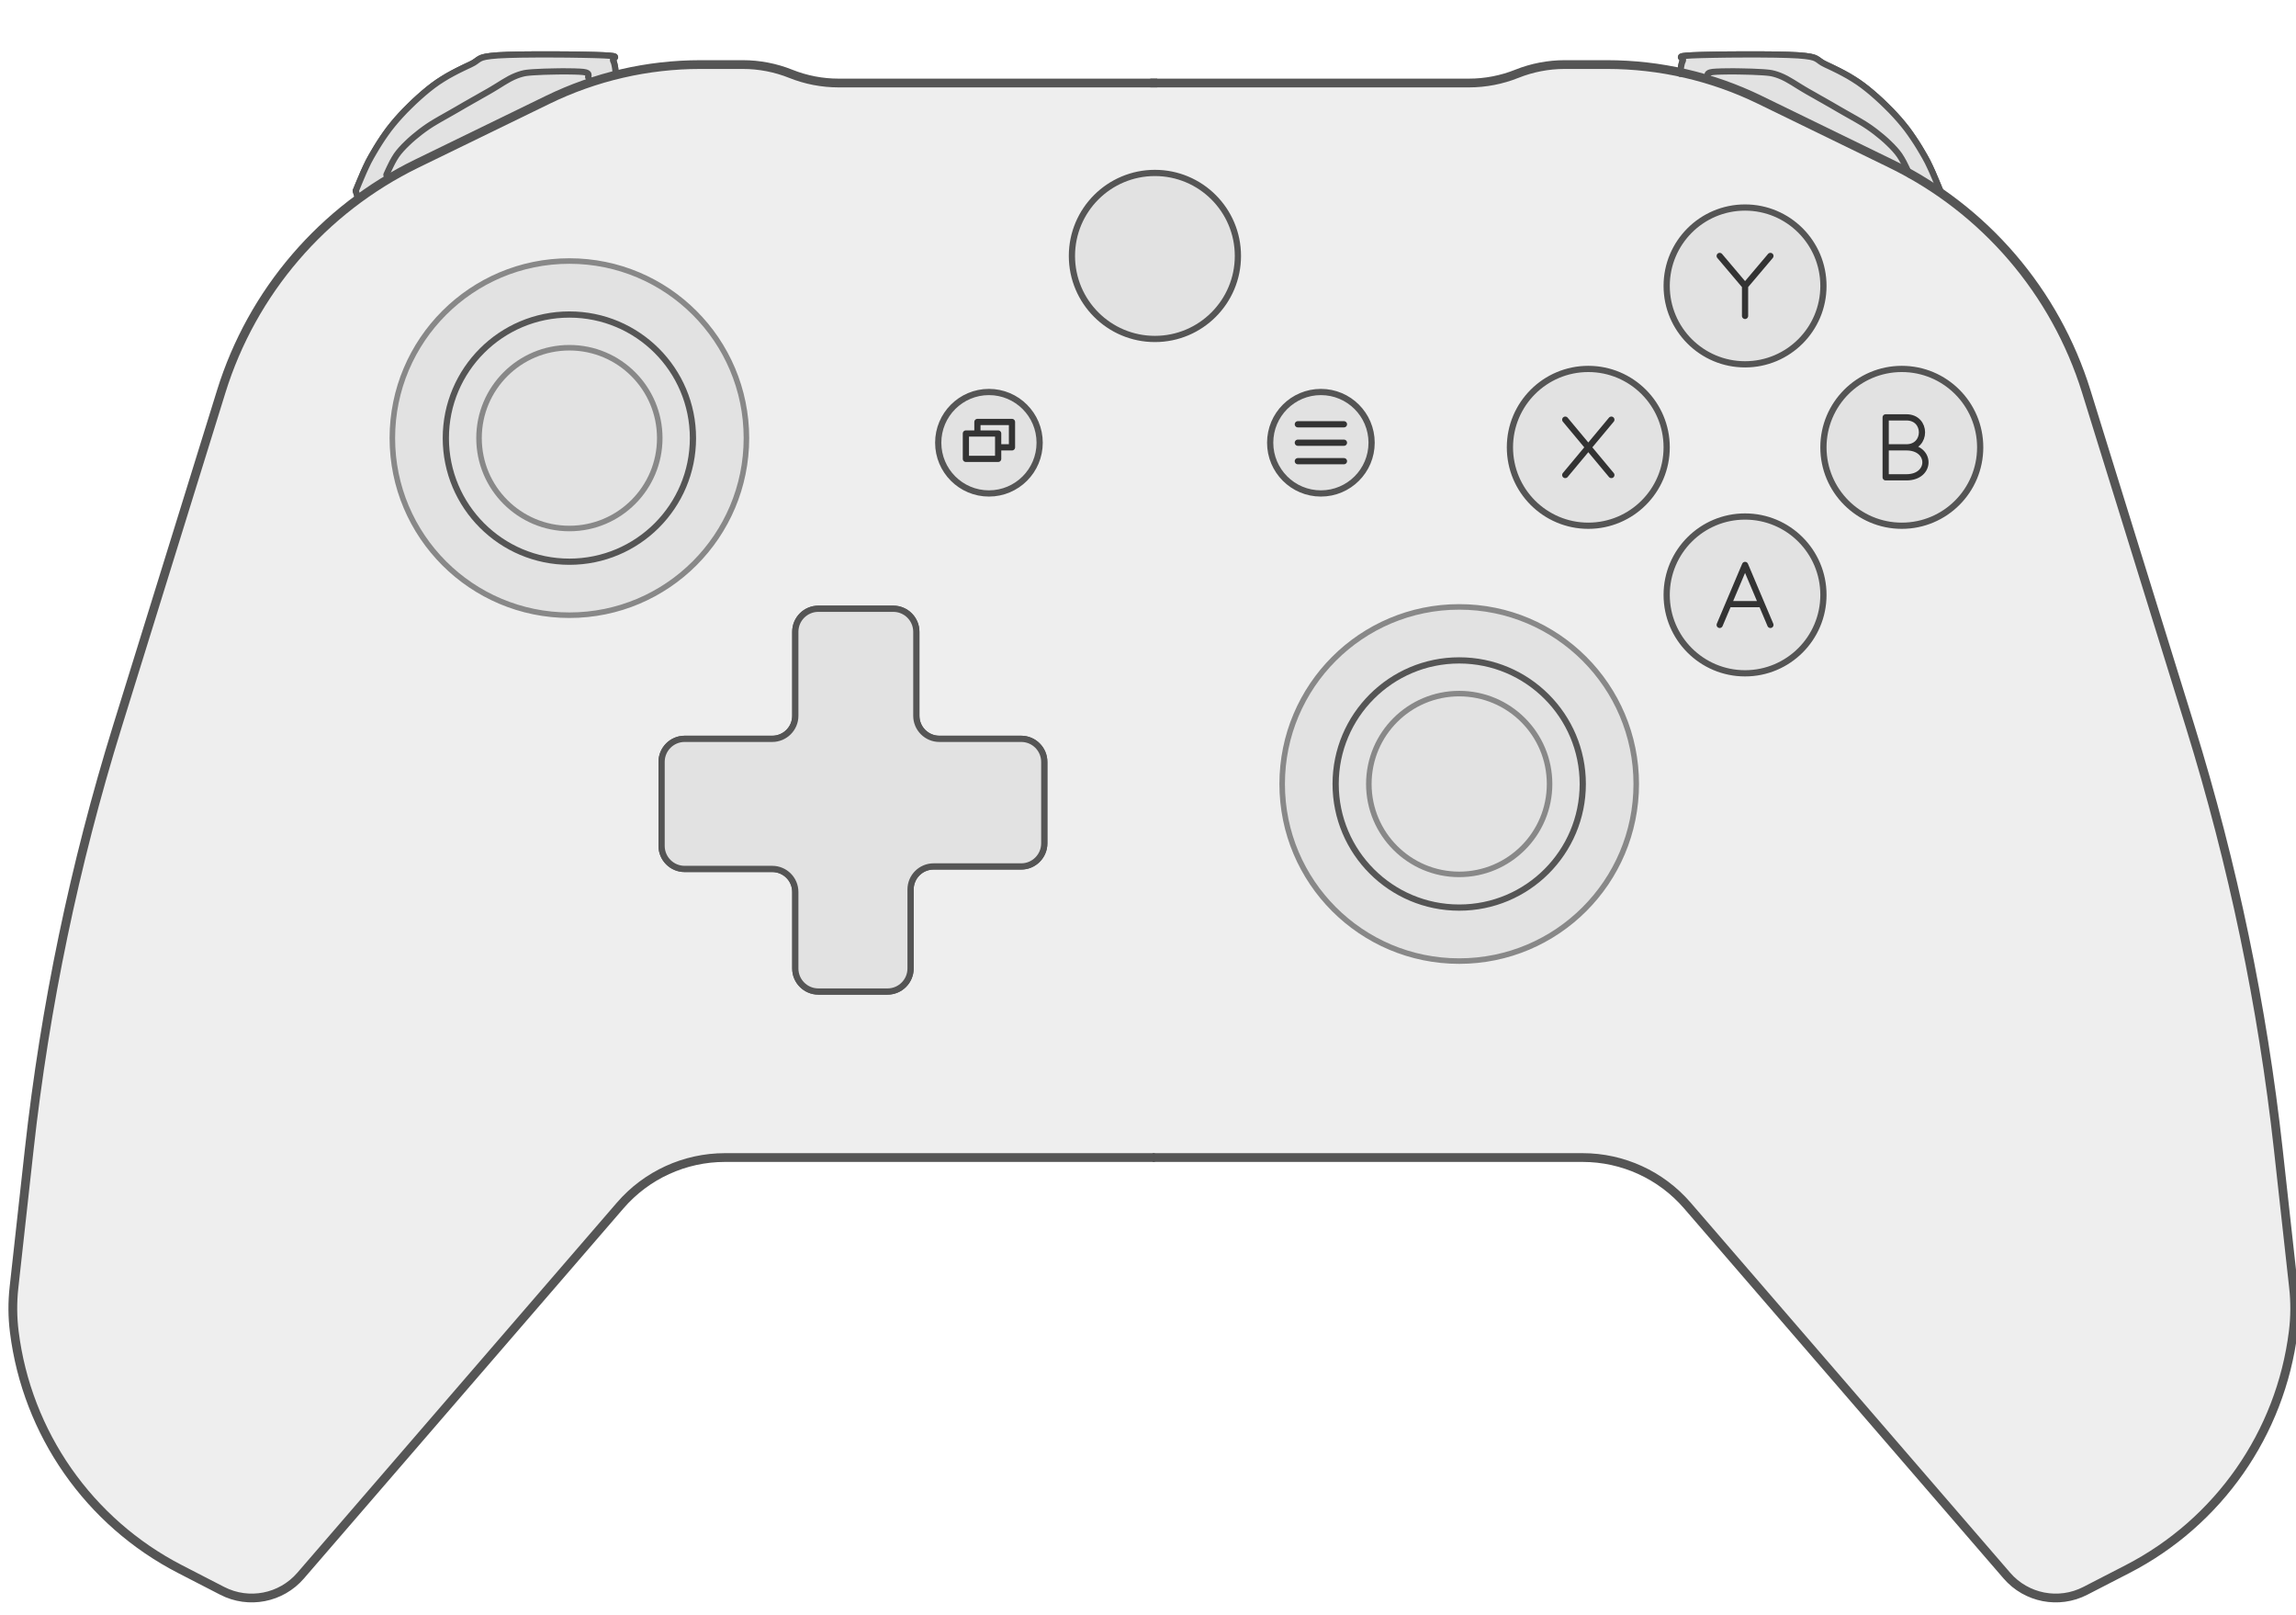
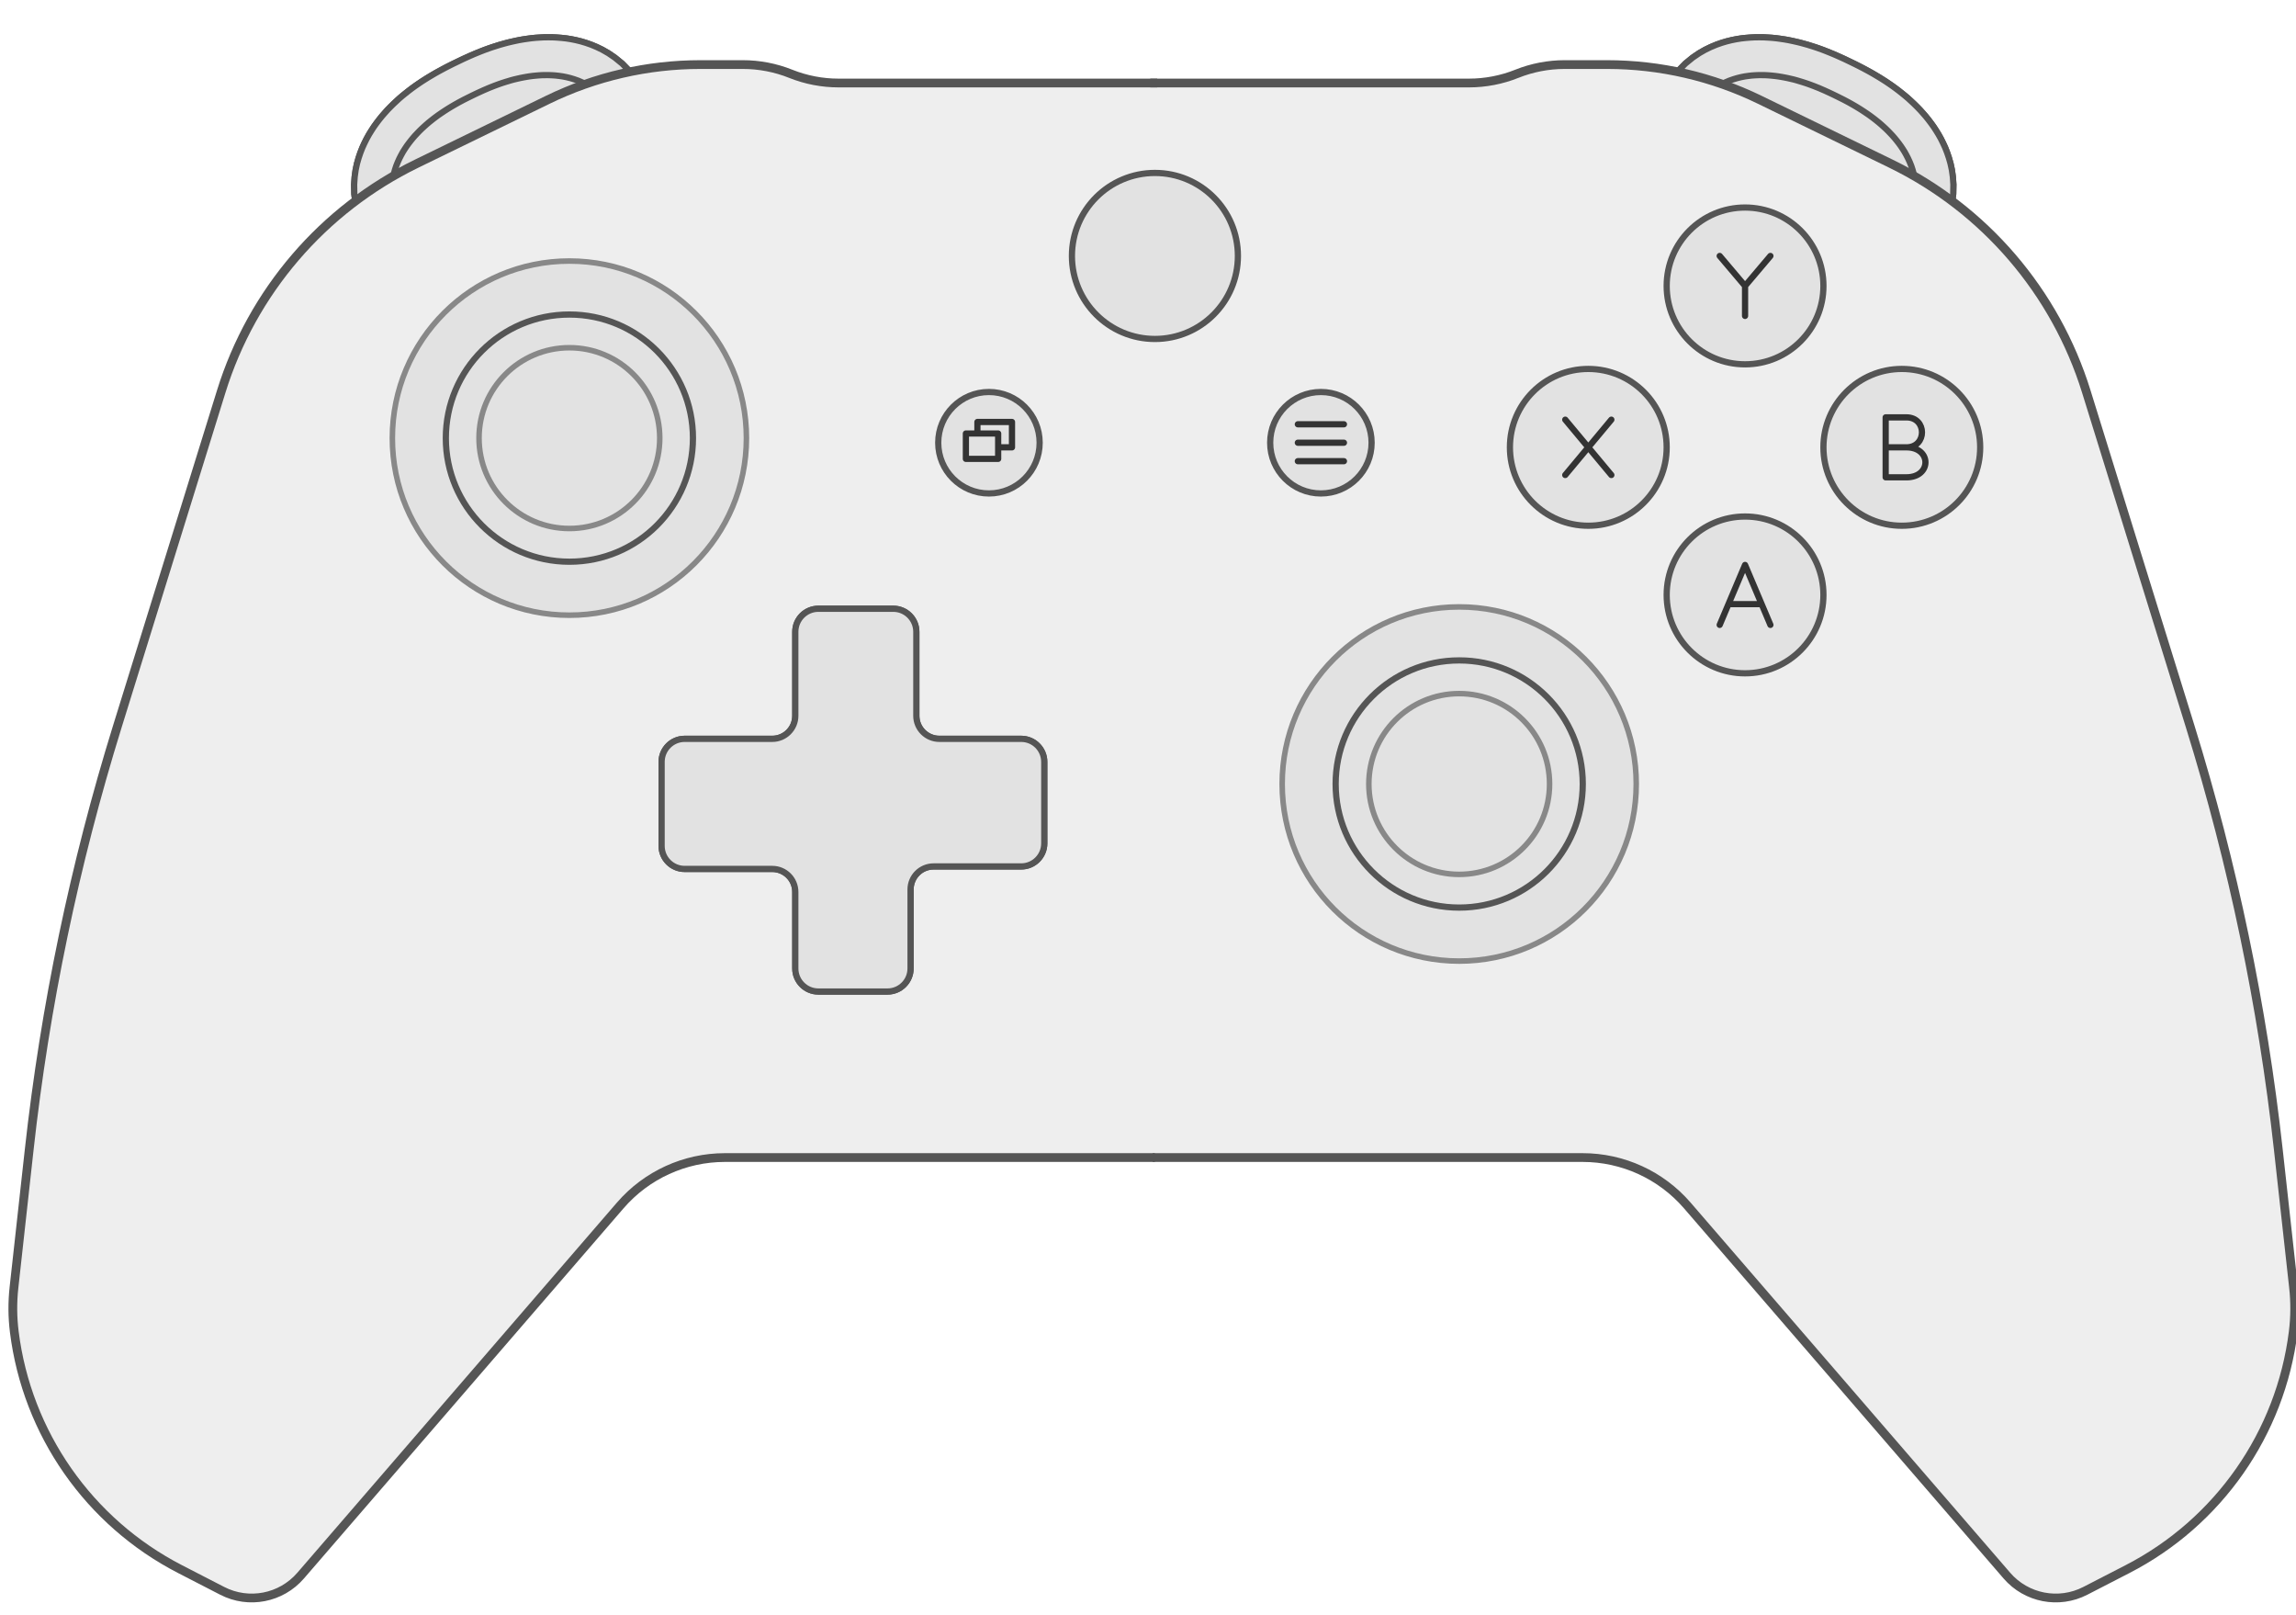
<svg xmlns="http://www.w3.org/2000/svg" viewBox="0 0 498 350">
  <style>
/* preview only: platforms map these classes to theme tokens */
.ol{fill:none;stroke:#555;stroke-width:1.9;stroke-linejoin:round}
.body-fill{fill:#eee;stroke:none}
.key{fill:#e2e2e2;stroke:#555;stroke-width:1.35;stroke-linejoin:round}
.arm{fill:#e2e2e2;stroke:none}
.well{fill:#e2e2e2;stroke:#888;stroke-width:1.2}
.stick{fill:#e2e2e2;stroke:#555;stroke-width:1.35}
.cap{fill:#e2e2e2;stroke:#888;stroke-width:1.2}
.glyph{fill:none;stroke:#333;stroke-width:1.35;stroke-linecap:round;stroke-linejoin:round}
</style>
  <path class="body-fill" d="M251 18H181.885C178.328 18 174.803 17.321 171.5 16C168.197 14.679 164.672 14 161.115 14H151.934C140.462 14 129.14 16.61 118.825 21.631L90.409 35.465C70.049 45.377 54.694 63.268 47.984 84.896L25.452 157.527C16.172 187.441 9.769 218.172 6.332 249.303L3.03 279.202C2.678 282.39 2.701 285.608 3.099 288.79C5.853 310.824 19.306 330.078 39.048 340.243L48.2 344.955C53.95 347.915 60.978 346.552 65.204 341.658L134.526 261.391C140.224 254.793 148.512 251 157.23 251H250.5Z" />
  <path class="body-fill" d="M249.5 18H318.615C322.172 18 325.697 17.321 329 16C332.303 14.679 335.828 14 339.385 14H348.566C360.038 14 371.36 16.61 381.675 21.631L410.091 35.465C430.451 45.377 445.806 63.268 452.516 84.896L475.048 157.527C484.328 187.441 490.731 218.172 494.168 249.303L497.47 279.202C497.822 282.39 497.799 285.608 497.401 288.79C494.647 310.824 481.194 330.078 461.452 340.243L452.3 344.955C446.551 347.915 439.522 346.552 435.296 341.658L365.974 261.391C360.276 254.793 351.988 251 343.27 251H250Z" />
-   <path id="LeftTrigger" class="key" d="M77.72 43.13L77.16 41.38L77.5 40.56L77.9 39.59L78.36 38.5L78.85 37.35L79.38 36.19L79.93 35.05L80.5 34L81.08 33L81.68 31.99L82.31 30.98L82.97 29.97L83.67 28.96L84.4 27.96L85.18 26.98L86 26L86.88 25.02L87.82 24.02L88.82 23.02L89.84 22.03L90.89 21.07L91.94 20.15L92.98 19.29L94 18.5L95.01 17.78L96.05 17.11L97.09 16.48L98.12 15.91L99.15 15.37L100.14 14.88L101.1 14.42L102 14L102.73 13.62L103.24 13.28L103.65 12.98L104.06 12.72L104.59 12.49L105.35 12.3L106.45 12.14L108 12L110.21 11.9L113.05 11.83L116.3 11.8L119.75 11.8L123.17 11.82L126.33 11.87L129.01 11.93L131 12L132.26 12.08L133.01 12.17L133.35 12.28L133.4 12.41L133.28 12.57L133.09 12.75L132.96 12.96L133 13.2L133.15 13.51L133.26 13.89L133.35 14.32L133.43 14.77L133.48 15.22L133.53 15.62L133.56 15.96L133.68 16.24L133.43 16.3L132.69 16.49L131.96 16.68L131.23 16.89L130.5 17.1L129.77 17.32L129.04 17.55L128.32 17.78L127.6 18.02L126.88 18.27L126.16 18.53L125.45 18.79L124.74 19.06L124.03 19.34L123.32 19.62L122.62 19.91L121.91 20.21L121.22 20.52L120.52 20.83L119.83 21.15L119.14 21.48L118.45 21.81L117.76 22.15L117.08 22.48L116.4 22.81L115.71 23.15L115.03 23.48L114.34 23.81L113.66 24.15L112.97 24.48L112.29 24.81L111.6 25.15L110.92 25.48L110.23 25.81L109.55 26.15L108.86 26.48L108.18 26.81L107.5 27.15L106.81 27.48L106.13 27.81L105.44 28.15L104.76 28.48L104.07 28.81L103.39 29.15L102.7 29.48L102.02 29.81L101.33 30.15L100.65 30.48L99.97 30.81L99.28 31.15L98.6 31.48L97.91 31.81L97.23 32.15L96.54 32.48L95.86 32.81L95.17 33.15L94.49 33.48L93.8 33.81L93.12 34.15L92.43 34.48L91.75 34.81L91.07 35.15L90.38 35.48L89.69 35.82L89 36.17L88.32 36.52L87.64 36.88L86.96 37.25L86.29 37.62L85.62 38L84.95 38.38L84.29 38.77L83.64 39.16L82.99 39.57L82.34 39.97L81.7 40.39L81.06 40.8L80.42 41.23L79.79 41.66L79.17 42.09L78.55 42.53L77.93 42.98Z" />
-   <path id="LeftTriggerFill" class="key" d="M77.72 43.13L77.16 41.38L77.5 40.56L77.9 39.59L78.36 38.5L78.85 37.35L79.38 36.19L79.93 35.05L80.5 34L81.08 33L81.68 31.99L82.31 30.98L82.97 29.97L83.67 28.96L84.4 27.96L85.18 26.98L86 26L86.88 25.02L87.82 24.02L88.82 23.02L89.84 22.03L90.89 21.07L91.94 20.15L92.98 19.29L94 18.5L95.01 17.78L96.05 17.11L97.09 16.48L98.12 15.91L99.15 15.37L100.14 14.88L101.1 14.42L102 14L102.73 13.62L103.24 13.28L103.65 12.98L104.06 12.72L104.59 12.49L105.35 12.3L106.45 12.14L108 12L110.21 11.9L113.05 11.83L116.3 11.8L119.75 11.8L123.17 11.82L126.33 11.87L129.01 11.93L131 12L132.26 12.08L133.01 12.17L133.35 12.28L133.4 12.41L133.28 12.57L133.09 12.75L132.96 12.96L133 13.2L133.15 13.51L133.26 13.89L133.35 14.32L133.43 14.77L133.48 15.22L133.53 15.62L133.56 15.96L133.68 16.24L133.43 16.3L132.69 16.49L131.96 16.68L131.23 16.89L130.5 17.1L129.77 17.32L129.04 17.55L128.32 17.78L127.6 18.02L126.88 18.27L126.16 18.53L125.45 18.79L124.74 19.06L124.03 19.34L123.32 19.62L122.62 19.91L121.91 20.21L121.22 20.52L120.52 20.83L119.83 21.15L119.14 21.48L118.45 21.81L117.76 22.15L117.08 22.48L116.4 22.81L115.71 23.15L115.03 23.48L114.34 23.81L113.66 24.15L112.97 24.48L112.29 24.81L111.6 25.15L110.92 25.48L110.23 25.81L109.55 26.15L108.86 26.48L108.18 26.81L107.5 27.15L106.81 27.48L106.13 27.81L105.44 28.15L104.76 28.48L104.07 28.81L103.39 29.15L102.7 29.48L102.02 29.81L101.33 30.15L100.65 30.48L99.97 30.81L99.28 31.15L98.6 31.48L97.91 31.81L97.23 32.15L96.54 32.48L95.86 32.81L95.17 33.15L94.49 33.48L93.8 33.81L93.12 34.15L92.43 34.48L91.75 34.81L91.07 35.15L90.38 35.48L89.69 35.82L89 36.17L88.32 36.52L87.64 36.88L86.96 37.25L86.29 37.62L85.62 38L84.95 38.38L84.29 38.77L83.64 39.16L82.99 39.57L82.34 39.97L81.7 40.39L81.06 40.8L80.42 41.23L79.79 41.66L79.17 42.09L78.55 42.53L77.93 42.98Z" />
-   <path id="LeftBumper" class="key" d="M84.08 38.9L83.81 37.89L84.06 37.34L84.36 36.69L84.71 35.96L85.09 35.2L85.52 34.43L85.99 33.68L86.5 33L87.05 32.36L87.66 31.71L88.31 31.07L88.99 30.43L89.71 29.8L90.46 29.19L91.22 28.58L92 28L92.8 27.44L93.64 26.89L94.52 26.36L95.41 25.84L96.31 25.33L97.21 24.82L98.11 24.31L99 23.8L99.88 23.29L100.77 22.77L101.67 22.26L102.56 21.75L103.45 21.25L104.32 20.75L105.17 20.27L106 19.8L106.8 19.33L107.59 18.85L108.37 18.37L109.12 17.9L109.87 17.46L110.59 17.05L111.3 16.7L112 16.4L112.64 16.17L113.21 16L113.75 15.87L114.28 15.79L114.84 15.73L115.46 15.68L116.17 15.64L117 15.6L118.03 15.55L119.26 15.52L120.6 15.49L121.99 15.47L123.35 15.48L124.61 15.5L125.68 15.54L126.5 15.6L127.05 15.7L127.39 15.84L127.58 16.01L127.64 16.2L127.64 16.39L127.6 16.56L127.57 16.7L128.08 17.86L127.84 17.94L127.12 18.19L126.4 18.44L125.69 18.7L124.97 18.97L124.26 19.24L123.56 19.53L122.85 19.81L122.15 20.11L121.45 20.42L120.75 20.73L120.06 21.05L119.37 21.37L118.68 21.7L117.99 22.04L117.31 22.37L116.62 22.7L115.94 23.04L115.25 23.37L114.57 23.7L113.89 24.04L113.2 24.37L112.52 24.7L111.83 25.04L111.15 25.37L110.46 25.7L109.78 26.04L109.09 26.37L108.41 26.7L107.72 27.04L107.04 27.37L106.35 27.7L105.67 28.04L104.99 28.37L104.3 28.7L103.62 29.04L102.93 29.37L102.25 29.7L101.56 30.04L100.88 30.37L100.19 30.7L99.51 31.04L98.82 31.37L98.14 31.7L97.45 32.04L96.77 32.37L96.09 32.7L95.4 33.03L94.72 33.37L94.03 33.7L93.35 34.03L92.66 34.37L91.98 34.7L91.29 35.03L90.61 35.37L89.92 35.71L89.23 36.05L88.54 36.4L87.86 36.76L87.18 37.12L86.51 37.49L85.84 37.87L85.18 38.25L84.51 38.64Z" />
-   <path id="RightTrigger" class="key" d="M421.12 41.95L420.84 41.38L420.5 40.56L420.1 39.59L419.64 38.5L419.15 37.35L418.62 36.19L418.07 35.05L417.5 34L416.92 33L416.32 31.99L415.69 30.98L415.02 29.97L414.33 28.96L413.6 27.96L412.82 26.98L412 26L411.12 25.02L410.18 24.02L409.18 23.02L408.16 22.03L407.11 21.07L406.06 20.15L405.02 19.29L404 18.5L402.99 17.78L401.95 17.11L400.91 16.48L399.88 15.91L398.85 15.37L397.86 14.88L396.9 14.42L396 14L395.27 13.62L394.76 13.28L394.35 12.98L393.94 12.72L393.41 12.49L392.65 12.3L391.55 12.14L390 12L387.79 11.9L384.95 11.83L381.7 11.8L378.25 11.8L374.83 11.82L371.67 11.87L368.99 11.93L367 12L365.74 12.08L364.99 12.17L364.65 12.28L364.6 12.41L364.72 12.57L364.91 12.75L365.04 12.96L365 13.2L364.85 13.51L364.74 13.89L364.65 14.32L364.57 14.77L364.52 15.22L364.47 15.62L364.44 15.96L364.6 15.72L364.85 15.77L365.59 15.94L366.33 16.12L367.07 16.3L367.81 16.49L368.54 16.68L369.27 16.89L370 17.1L370.73 17.32L371.46 17.55L372.18 17.78L372.9 18.02L373.62 18.27L374.34 18.53L375.05 18.79L375.76 19.06L376.47 19.34L377.18 19.62L377.88 19.91L378.59 20.21L379.28 20.52L379.98 20.83L380.67 21.15L381.36 21.48L382.05 21.81L382.74 22.15L383.42 22.48L384.1 22.81L384.79 23.15L385.47 23.48L386.16 23.81L386.84 24.15L387.53 24.48L388.21 24.81L388.9 25.15L389.58 25.48L390.27 25.81L390.95 26.15L391.64 26.48L392.32 26.81L393 27.15L393.69 27.48L394.37 27.81L395.06 28.15L395.74 28.48L396.43 28.81L397.11 29.15L397.8 29.48L398.48 29.81L399.17 30.15L399.85 30.48L400.53 30.81L401.22 31.15L401.9 31.48L402.59 31.81L403.27 32.15L403.96 32.48L404.64 32.81L405.33 33.15L406.01 33.48L406.7 33.81L407.38 34.15L408.07 34.48L408.75 34.81L409.43 35.15L410.12 35.48L410.81 35.82L411.5 36.17L412.18 36.52L412.86 36.88L413.54 37.25L414.21 37.62L414.88 38L415.55 38.38L416.21 38.77L416.86 39.16L417.51 39.57L418.16 39.97L418.8 40.39L419.44 40.8L420.08 41.23L420.71 41.66Z" />
-   <path id="RightTriggerFill" class="key" d="M421.12 41.95L420.84 41.38L420.5 40.56L420.1 39.59L419.64 38.5L419.15 37.35L418.62 36.19L418.07 35.05L417.5 34L416.92 33L416.32 31.99L415.69 30.98L415.02 29.97L414.33 28.96L413.6 27.96L412.82 26.98L412 26L411.12 25.02L410.18 24.02L409.18 23.02L408.16 22.03L407.11 21.07L406.06 20.15L405.02 19.29L404 18.5L402.99 17.78L401.95 17.11L400.91 16.48L399.88 15.91L398.85 15.37L397.86 14.88L396.9 14.42L396 14L395.27 13.62L394.76 13.28L394.35 12.98L393.94 12.72L393.41 12.49L392.65 12.3L391.55 12.14L390 12L387.79 11.9L384.95 11.83L381.7 11.8L378.25 11.8L374.83 11.82L371.67 11.87L368.99 11.93L367 12L365.74 12.08L364.99 12.17L364.65 12.28L364.6 12.41L364.72 12.57L364.91 12.75L365.04 12.96L365 13.2L364.85 13.51L364.74 13.89L364.65 14.32L364.57 14.77L364.52 15.22L364.47 15.62L364.44 15.96L364.6 15.72L364.85 15.77L365.59 15.94L366.33 16.12L367.07 16.3L367.81 16.49L368.54 16.68L369.27 16.89L370 17.1L370.73 17.32L371.46 17.55L372.18 17.78L372.9 18.02L373.62 18.27L374.34 18.53L375.05 18.79L375.76 19.06L376.47 19.34L377.18 19.62L377.88 19.91L378.59 20.21L379.28 20.52L379.98 20.83L380.67 21.15L381.36 21.48L382.05 21.81L382.74 22.15L383.42 22.48L384.1 22.81L384.79 23.15L385.47 23.48L386.16 23.81L386.84 24.15L387.53 24.48L388.21 24.81L388.9 25.15L389.58 25.48L390.27 25.81L390.95 26.15L391.64 26.48L392.32 26.81L393 27.15L393.69 27.48L394.37 27.81L395.06 28.15L395.74 28.48L396.43 28.81L397.11 29.15L397.8 29.48L398.48 29.81L399.17 30.15L399.85 30.48L400.53 30.81L401.22 31.15L401.9 31.48L402.59 31.81L403.27 32.15L403.96 32.48L404.64 32.81L405.33 33.15L406.01 33.48L406.7 33.81L407.38 34.15L408.07 34.48L408.75 34.81L409.43 35.15L410.12 35.48L410.81 35.82L411.5 36.17L412.18 36.52L412.86 36.88L413.54 37.25L414.21 37.62L414.88 38L415.55 38.38L416.21 38.77L416.86 39.16L417.51 39.57L418.16 39.97L418.8 40.39L419.44 40.8L420.08 41.23L420.71 41.66Z" />
-   <path id="RightBumper" class="key" d="M414.66 37.87L414.19 37.89L413.94 37.34L413.64 36.69L413.29 35.96L412.91 35.2L412.48 34.43L412.01 33.68L411.5 33L410.95 32.36L410.34 31.71L409.69 31.07L409.01 30.43L408.29 29.8L407.54 29.19L406.78 28.58L406 28L405.2 27.44L404.36 26.89L403.48 26.36L402.59 25.84L401.69 25.33L400.79 24.82L399.89 24.31L399 23.8L398.12 23.29L397.23 22.77L396.33 22.26L395.44 21.75L394.55 21.25L393.68 20.75L392.83 20.27L392 19.8L391.2 19.33L390.41 18.85L389.63 18.37L388.88 17.9L388.13 17.46L387.41 17.05L386.7 16.7L386 16.4L385.36 16.17L384.79 16L384.25 15.87L383.72 15.79L383.16 15.73L382.54 15.68L381.83 15.64L381 15.6L379.97 15.55L378.74 15.52L377.4 15.49L376.01 15.47L374.65 15.48L373.39 15.5L372.32 15.54L371.5 15.6L370.95 15.7L370.61 15.84L370.42 16.01L370.36 16.2L370.36 16.39L370.4 16.56L370.43 16.7L370.25 17.17L370.49 17.25L371.21 17.47L371.94 17.7L372.66 17.94L373.38 18.19L374.1 18.44L374.81 18.7L375.53 18.97L376.24 19.24L376.94 19.53L377.65 19.81L378.35 20.11L379.05 20.42L379.75 20.73L380.44 21.05L381.13 21.37L381.82 21.7L382.51 22.04L383.19 22.37L383.88 22.7L384.56 23.04L385.25 23.37L385.93 23.7L386.61 24.04L387.3 24.37L387.98 24.7L388.67 25.04L389.35 25.37L390.04 25.7L390.72 26.04L391.41 26.37L392.09 26.7L392.78 27.04L393.46 27.37L394.15 27.7L394.83 28.04L395.51 28.37L396.2 28.7L396.88 29.04L397.57 29.37L398.25 29.7L398.94 30.04L399.62 30.37L400.31 30.7L400.99 31.04L401.68 31.37L402.36 31.7L403.04 32.04L403.73 32.37L404.41 32.7L405.1 33.03L405.78 33.37L406.47 33.7L407.15 34.03L407.84 34.37L408.52 34.7L409.21 35.03L409.89 35.37L410.58 35.71L411.27 36.05L411.96 36.4L412.64 36.76L413.32 37.12L413.99 37.49Z" />
+   <path id="LeftTrigger" class="key" d="M77.06 43.62L76.85 42.06L76.81 40.03L76.93 38.32L77.14 36.83L77.43 35.48L77.78 34.25L78.17 33.1L78.59 32.03L79.05 31.03L79.53 30.07L80.03 29.17L80.56 28.31L81.1 27.48L81.67 26.69L82.24 25.94L82.83 25.21L83.44 24.51L84.05 23.83L84.68 23.18L85.32 22.55L85.97 21.94L86.62 21.34L87.29 20.77L87.97 20.22L88.65 19.68L89.34 19.16L90.04 18.65L90.75 18.16L91.46 17.68L92.18 17.22L92.9 16.77L93.64 16.33L94.37 15.9L95.12 15.48L95.86 15.08L96.61 14.68L97.37 14.29L98.13 13.91L98.89 13.54L99.66 13.17L100.43 12.8L101.2 12.45L101.98 12.1L102.76 11.76L103.54 11.44L104.33 11.12L105.13 10.81L105.93 10.52L106.74 10.24L107.56 9.98L108.38 9.72L109.21 9.49L110.05 9.26L110.89 9.06L111.75 8.87L112.61 8.69L113.48 8.54L114.36 8.41L115.25 8.29L116.15 8.2L117.06 8.14L117.99 8.09L118.93 8.08L119.88 8.09L120.84 8.14L121.83 8.22L122.83 8.33L123.85 8.49L124.9 8.7L125.97 8.96L127.08 9.29L128.22 9.69L129.4 10.18L130.64 10.78L131.95 11.53L133.36 12.49L134.94 13.78L136.68 15.56L136.64 15.56L135.9 15.72L135.15 15.88L134.41 16.06L133.68 16.24L132.94 16.42L132.2 16.62L131.47 16.82L130.74 17.03L130.01 17.25L129.29 17.47L128.56 17.7L127.84 17.94L127.12 18.19L126.4 18.44L125.69 18.7L124.97 18.97L124.26 19.24L123.56 19.53L122.85 19.81L122.15 20.11L121.45 20.42L120.75 20.73L120.06 21.05L119.37 21.37L118.68 21.7L117.99 22.04L117.31 22.37L116.62 22.7L115.94 23.04L115.25 23.37L114.57 23.7L113.89 24.04L113.2 24.37L112.52 24.7L111.83 25.04L111.15 25.37L110.46 25.7L109.78 26.04L109.09 26.37L108.41 26.7L107.72 27.04L107.04 27.37L106.35 27.7L105.67 28.04L104.99 28.37L104.3 28.7L103.62 29.04L102.93 29.37L102.25 29.7L101.56 30.04L100.88 30.37L100.19 30.7L99.51 31.04L98.82 31.37L98.14 31.7L97.45 32.04L96.77 32.37L96.09 32.7L95.4 33.03L94.72 33.37L94.03 33.7L93.35 34.03L92.66 34.37L91.98 34.7L91.29 35.03L90.61 35.37L89.92 35.71L89.23 36.05L88.54 36.4L87.86 36.76L87.18 37.12L86.51 37.49L85.84 37.87L85.18 38.25L84.51 38.64L83.86 39.03L83.2 39.43L82.56 39.84L81.91 40.25L81.27 40.66L80.63 41.09L80 41.51L79.38 41.95L78.75 42.39L78.13 42.83L77.52 43.28Z" />
+   <path id="LeftTriggerFill" class="key" d="M77.06 43.62L76.85 42.06L76.81 40.03L76.93 38.32L77.14 36.83L77.43 35.48L77.78 34.25L78.17 33.1L78.59 32.03L79.05 31.03L79.53 30.07L80.03 29.17L80.56 28.31L81.1 27.48L81.67 26.69L82.24 25.94L82.83 25.21L83.44 24.51L84.05 23.83L84.68 23.18L85.32 22.55L85.97 21.94L86.62 21.34L87.29 20.77L87.97 20.22L88.65 19.68L89.34 19.16L90.04 18.65L90.75 18.16L91.46 17.68L92.18 17.22L92.9 16.77L93.64 16.33L94.37 15.9L95.12 15.48L95.86 15.08L96.61 14.68L97.37 14.29L98.13 13.91L98.89 13.54L99.66 13.17L100.43 12.8L101.2 12.45L101.98 12.1L102.76 11.76L103.54 11.44L104.33 11.12L105.13 10.81L105.93 10.52L106.74 10.24L107.56 9.98L108.38 9.72L109.21 9.49L110.05 9.26L110.89 9.06L111.75 8.87L112.61 8.69L113.48 8.54L114.36 8.41L115.25 8.29L116.15 8.2L117.06 8.14L117.99 8.09L118.93 8.08L119.88 8.09L120.84 8.14L121.83 8.22L122.83 8.33L123.85 8.49L124.9 8.7L125.97 8.96L127.08 9.29L128.22 9.69L129.4 10.18L130.64 10.78L131.95 11.53L133.36 12.49L134.94 13.78L136.68 15.56L136.64 15.56L135.9 15.72L135.15 15.88L134.41 16.06L133.68 16.24L132.94 16.42L132.2 16.62L131.47 16.82L130.74 17.03L130.01 17.25L129.29 17.47L128.56 17.7L127.84 17.94L127.12 18.19L126.4 18.44L125.69 18.7L124.97 18.97L124.26 19.24L123.56 19.53L122.85 19.81L122.15 20.11L121.45 20.42L120.75 20.73L120.06 21.05L119.37 21.37L118.68 21.7L117.99 22.04L117.31 22.37L116.62 22.7L115.94 23.04L115.25 23.37L114.57 23.7L113.89 24.04L113.2 24.37L112.52 24.7L111.83 25.04L111.15 25.37L110.46 25.7L109.78 26.04L109.09 26.37L108.41 26.7L107.72 27.04L107.04 27.37L106.35 27.7L105.67 28.04L104.99 28.37L104.3 28.7L103.62 29.04L102.93 29.37L102.25 29.7L101.56 30.04L100.88 30.37L100.19 30.7L99.51 31.04L98.82 31.37L98.14 31.7L97.45 32.04L96.77 32.37L96.09 32.7L95.4 33.03L94.72 33.37L94.03 33.7L93.35 34.03L92.66 34.37L91.98 34.7L91.29 35.03L90.61 35.37L89.92 35.71L89.23 36.05L88.54 36.4L87.86 36.76L87.18 37.12L86.51 37.49L85.84 37.87L85.18 38.25L84.51 38.64L83.86 39.03L83.2 39.43L82.56 39.84L81.91 40.25L81.27 40.66L80.63 41.09L80 41.51L79.38 41.95L78.75 42.39L78.13 42.83L77.52 43.28Z" />
+   <path id="LeftBumper" class="key" d="M85.33 38.16L85.4 37.8L85.66 36.84L85.95 35.96L86.28 35.14L86.63 34.37L87 33.65L87.38 32.96L87.79 32.31L88.21 31.68L88.64 31.09L89.09 30.51L89.54 29.96L90 29.43L90.48 28.92L90.96 28.42L91.45 27.94L91.95 27.48L92.45 27.03L92.96 26.59L93.48 26.17L94 25.76L94.53 25.36L95.06 24.97L95.6 24.6L96.15 24.23L96.7 23.87L97.25 23.52L97.81 23.18L98.37 22.85L98.93 22.53L99.5 22.21L100.08 21.9L100.65 21.6L101.23 21.31L101.81 21.02L102.4 20.73L102.98 20.45L103.57 20.17L104.16 19.9L104.75 19.63L105.35 19.37L105.95 19.11L106.55 18.87L107.16 18.63L107.77 18.4L108.38 18.18L109 17.97L109.63 17.77L110.26 17.58L110.89 17.39L111.53 17.22L112.18 17.07L112.83 16.92L113.49 16.79L114.15 16.67L114.83 16.56L115.5 16.47L116.19 16.4L116.89 16.34L117.59 16.3L118.31 16.29L119.03 16.29L119.77 16.32L120.52 16.37L121.28 16.46L122.06 16.57L122.86 16.73L123.68 16.93L124.52 17.18L125.4 17.49L126.31 17.88L126.99 18.23L126.88 18.27L126.16 18.53L125.45 18.79L124.74 19.06L124.03 19.34L123.32 19.62L122.62 19.91L121.91 20.21L121.22 20.52L120.52 20.83L119.83 21.15L119.14 21.48L118.45 21.81L117.76 22.15L117.08 22.48L116.4 22.81L115.71 23.15L115.03 23.48L114.34 23.81L113.66 24.15L112.97 24.48L112.29 24.81L111.6 25.15L110.92 25.48L110.23 25.81L109.55 26.15L108.86 26.48L108.18 26.81L107.5 27.15L106.81 27.48L106.13 27.81L105.44 28.15L104.76 28.48L104.07 28.81L103.39 29.15L102.7 29.48L102.02 29.81L101.33 30.15L100.65 30.48L99.97 30.81L99.28 31.15L98.6 31.48L97.91 31.81L97.23 32.15L96.54 32.48L95.86 32.81L95.17 33.15L94.49 33.48L93.8 33.81L93.12 34.15L92.43 34.48L91.75 34.81L91.07 35.15L90.38 35.48L89.69 35.82L89 36.17L88.32 36.52L87.64 36.88L86.96 37.25L86.29 37.62L85.62 38Z" />
+   <path id="RightTrigger" class="key" d="M423.44 43.62L423.65 42.06L423.69 40.03L423.57 38.32L423.36 36.83L423.07 35.48L422.72 34.25L422.33 33.1L421.91 32.03L421.45 31.03L420.97 30.07L420.47 29.17L419.94 28.31L419.4 27.48L418.83 26.69L418.26 25.94L417.67 25.21L417.06 24.51L416.45 23.83L415.82 23.18L415.18 22.55L414.53 21.94L413.88 21.34L413.21 20.77L412.53 20.22L411.85 19.68L411.16 19.16L410.46 18.65L409.75 18.16L409.04 17.68L408.32 17.22L407.6 16.77L406.86 16.33L406.13 15.9L405.38 15.48L404.64 15.08L403.89 14.68L403.13 14.29L402.37 13.91L401.61 13.54L400.84 13.17L400.07 12.8L399.3 12.45L398.52 12.1L397.74 11.76L396.96 11.44L396.17 11.12L395.37 10.81L394.57 10.52L393.76 10.24L392.94 9.98L392.12 9.72L391.29 9.49L390.45 9.26L389.61 9.06L388.75 8.87L387.89 8.69L387.02 8.54L386.14 8.41L385.25 8.29L384.35 8.2L383.44 8.14L382.51 8.09L381.57 8.08L380.62 8.09L379.66 8.14L378.67 8.22L377.67 8.33L376.65 8.49L375.6 8.7L374.53 8.96L373.42 9.29L372.28 9.69L371.1 10.18L369.86 10.78L368.55 11.53L367.14 12.49L365.56 13.78L363.82 15.56L363.86 15.56L364.6 15.72L365.35 15.88L366.09 16.06L366.82 16.24L367.56 16.42L368.3 16.62L369.03 16.82L369.76 17.03L370.49 17.25L371.21 17.47L371.94 17.7L372.66 17.94L373.38 18.19L374.1 18.44L374.81 18.7L375.53 18.97L376.24 19.24L376.94 19.53L377.65 19.81L378.35 20.11L379.05 20.42L379.75 20.73L380.44 21.05L381.13 21.37L381.82 21.7L382.51 22.04L383.19 22.37L383.88 22.7L384.56 23.04L385.25 23.37L385.93 23.7L386.61 24.04L387.3 24.37L387.98 24.7L388.67 25.04L389.35 25.37L390.04 25.7L390.72 26.04L391.41 26.37L392.09 26.7L392.78 27.04L393.46 27.37L394.15 27.7L394.83 28.04L395.51 28.37L396.2 28.7L396.88 29.04L397.57 29.37L398.25 29.7L398.94 30.04L399.62 30.37L400.31 30.7L400.99 31.04L401.68 31.37L402.36 31.7L403.04 32.04L403.73 32.37L404.41 32.7L405.1 33.03L405.78 33.37L406.47 33.7L407.15 34.03L407.84 34.37L408.52 34.7L409.21 35.03L409.89 35.37L410.58 35.71L411.27 36.05L411.96 36.4L412.64 36.76L413.32 37.12L413.99 37.49L414.66 37.87L415.32 38.25L415.99 38.64L416.64 39.03L417.3 39.43L417.94 39.84L418.59 40.25L419.23 40.66L419.87 41.09L420.5 41.51L421.12 41.95L421.75 42.39L422.37 42.83L422.98 43.28Z" />
+   <path id="RightTriggerFill" class="key" d="M423.44 43.62L423.65 42.06L423.69 40.03L423.57 38.32L423.36 36.83L423.07 35.48L422.72 34.25L422.33 33.1L421.91 32.03L421.45 31.03L420.97 30.07L420.47 29.17L419.94 28.31L419.4 27.48L418.83 26.69L418.26 25.94L417.67 25.21L417.06 24.51L416.45 23.83L415.82 23.18L415.18 22.55L414.53 21.94L413.88 21.34L413.21 20.77L412.53 20.22L411.85 19.68L411.16 19.16L410.46 18.65L409.75 18.16L409.04 17.68L408.32 17.22L407.6 16.77L406.86 16.33L406.13 15.9L405.38 15.48L404.64 15.08L403.89 14.68L403.13 14.29L402.37 13.91L401.61 13.54L400.84 13.17L400.07 12.8L399.3 12.45L398.52 12.1L397.74 11.76L396.96 11.44L396.17 11.12L395.37 10.81L394.57 10.52L393.76 10.24L392.94 9.98L392.12 9.72L391.29 9.49L390.45 9.26L389.61 9.06L388.75 8.87L387.89 8.69L387.02 8.54L386.14 8.41L385.25 8.29L384.35 8.2L383.44 8.14L382.51 8.09L381.57 8.08L380.62 8.09L379.66 8.14L378.67 8.22L377.67 8.33L376.65 8.49L375.6 8.7L374.53 8.96L373.42 9.29L372.28 9.69L371.1 10.18L369.86 10.78L368.55 11.53L367.14 12.49L365.56 13.78L363.82 15.56L363.86 15.56L364.6 15.72L365.35 15.88L366.09 16.06L366.82 16.24L367.56 16.42L368.3 16.62L369.03 16.82L369.76 17.03L370.49 17.25L371.21 17.47L371.94 17.7L372.66 17.94L373.38 18.19L374.1 18.44L374.81 18.7L375.53 18.97L376.24 19.24L376.94 19.53L377.65 19.81L378.35 20.11L379.05 20.42L379.75 20.73L380.44 21.05L381.13 21.37L381.82 21.7L382.51 22.04L383.19 22.37L383.88 22.7L384.56 23.04L385.25 23.37L385.93 23.7L386.61 24.04L387.3 24.37L387.98 24.7L388.67 25.04L389.35 25.37L390.04 25.7L390.72 26.04L391.41 26.37L392.09 26.7L392.78 27.04L393.46 27.37L394.15 27.7L394.83 28.04L395.51 28.37L396.2 28.7L396.88 29.04L397.57 29.37L398.25 29.7L398.94 30.04L399.62 30.37L400.31 30.7L400.99 31.04L401.68 31.37L402.36 31.7L403.04 32.04L403.73 32.37L404.41 32.7L405.1 33.03L405.78 33.37L406.47 33.7L407.15 34.03L407.84 34.37L408.52 34.7L409.21 35.03L409.89 35.37L410.58 35.71L411.27 36.05L411.96 36.4L412.64 36.76L413.32 37.12L413.99 37.49L414.66 37.87L415.32 38.25L415.99 38.64L416.64 39.03L417.3 39.43L417.94 39.84L418.59 40.25L419.23 40.66L419.87 41.09L420.5 41.51L421.12 41.95L421.75 42.39L422.37 42.83L422.98 43.28Z" />
+   <path id="RightBumper" class="key" d="M415.17 38.16L415.1 37.8L414.84 36.84L414.55 35.96L414.22 35.14L413.87 34.37L413.5 33.65L413.12 32.96L412.71 32.31L412.29 31.68L411.86 31.09L411.41 30.51L410.96 29.96L410.5 29.43L410.02 28.92L409.54 28.42L409.05 27.94L408.55 27.48L408.05 27.03L407.54 26.59L407.02 26.17L406.5 25.76L405.97 25.36L405.44 24.97L404.9 24.6L404.35 24.23L403.8 23.87L403.25 23.52L402.69 23.18L402.13 22.85L401.57 22.53L401 22.21L400.42 21.9L399.85 21.6L399.27 21.31L398.69 21.02L398.1 20.73L397.52 20.45L396.93 20.17L396.34 19.9L395.75 19.63L395.15 19.37L394.55 19.11L393.95 18.87L393.34 18.63L392.73 18.4L392.12 18.18L391.5 17.97L390.87 17.77L390.24 17.58L389.61 17.39L388.97 17.22L388.32 17.07L387.67 16.92L387.01 16.79L386.35 16.67L385.67 16.56L385 16.47L384.31 16.4L383.61 16.34L382.91 16.3L382.19 16.29L381.47 16.29L380.73 16.32L379.98 16.37L379.22 16.46L378.44 16.57L377.64 16.73L376.82 16.93L375.98 17.18L375.1 17.49L374.19 17.88L373.51 18.23L373.62 18.27L374.34 18.53L375.05 18.79L375.76 19.06L376.47 19.34L377.18 19.62L377.88 19.91L378.59 20.21L379.28 20.52L379.98 20.83L380.67 21.15L381.36 21.48L382.05 21.81L382.74 22.15L383.42 22.48L384.1 22.81L384.79 23.15L385.47 23.48L386.16 23.81L386.84 24.15L387.53 24.48L388.21 24.81L388.9 25.15L389.58 25.48L390.27 25.81L390.95 26.15L391.63 26.48L392.32 26.81L393 27.15L393.69 27.48L394.37 27.81L395.06 28.15L395.74 28.48L396.43 28.81L397.11 29.15L397.8 29.48L398.48 29.81L399.17 30.15L399.85 30.48L400.53 30.81L401.22 31.15L401.9 31.48L402.59 31.81L403.27 32.15L403.96 32.48L404.64 32.81L405.33 33.15L406.01 33.48L406.7 33.81L407.38 34.15L408.07 34.48L408.75 34.81L409.43 35.15L410.12 35.48L410.81 35.82L411.5 36.17L412.18 36.52L412.86 36.88L413.54 37.25L414.21 37.62L414.88 38Z" />
  <circle class="key" fill="none" cx="250.5" cy="55.5" r="18" />
  <circle id="View" class="key" cx="214.5" cy="96" r="11" />
  <circle id="Menu" class="key" cx="286.5" cy="96" r="11" />
  <path class="key" d="M143.5 165.209C143.5 162.448 145.739 160.209 148.5 160.209H167.5C170.261 160.209 172.5 157.971 172.5 155.209V137C172.5 134.239 174.739 132 177.5 132H193.75C196.511 132 198.75 134.239 198.75 137V155.209C198.75 157.971 200.989 160.209 203.75 160.209H221.5C224.261 160.209 226.5 162.448 226.5 165.209V182.876C226.5 185.637 224.261 187.876 221.5 187.876H202.5C199.739 187.876 197.5 190.114 197.5 192.876V210C197.5 212.761 195.261 215 192.5 215H177.5C174.739 215 172.5 212.761 172.5 210V193.418C172.5 190.657 170.261 188.418 167.5 188.418H148.5C145.739 188.418 143.5 186.18 143.5 183.418V165.209Z" />
  <path id="DPadUp" class="arm" d="M172.5 160.209V137C172.5 134.239 174.739 132 177.5 132H193.75C196.511 132 198.75 134.239 198.75 137V160.209Z" />
  <path id="DPadRight" class="arm" d="M198.75 160.209H221.5C224.261 160.209 226.5 162.448 226.5 165.209V182.876C226.5 185.637 224.261 187.876 221.5 187.876H198.75Z" />
  <path id="DPadDown" class="arm" d="M172.5 188.418V210C172.5 212.761 174.739 215 177.5 215H192.5C195.261 215 197.5 212.761 197.5 210V188.418Z" />
  <path id="DPadLeft" class="arm" d="M172.5 160.209H148.5C145.739 160.209 143.5 162.448 143.5 165.209V183.418C143.5 186.18 145.739 188.418 148.5 188.418H172.5Z" />
  <path class="key" fill="none" d="M143.5 165.209C143.5 162.448 145.739 160.209 148.5 160.209H167.5C170.261 160.209 172.5 157.971 172.5 155.209V137C172.5 134.239 174.739 132 177.5 132H193.75C196.511 132 198.75 134.239 198.75 137V155.209C198.75 157.971 200.989 160.209 203.75 160.209H221.5C224.261 160.209 226.5 162.448 226.5 165.209V182.876C226.5 185.637 224.261 187.876 221.5 187.876H202.5C199.739 187.876 197.5 190.114 197.5 192.876V210C197.5 212.761 195.261 215 192.5 215H177.5C174.739 215 172.5 212.761 172.5 210V193.418C172.5 190.657 170.261 188.418 167.5 188.418H148.5C145.739 188.418 143.5 186.18 143.5 183.418V165.209Z" />
  <circle id="Y" class="key" cx="378.5" cy="62" r="17" />
  <circle id="X" class="key" cx="344.5" cy="97" r="17" />
  <circle id="B" class="key" cx="412.5" cy="97" r="17" />
  <circle id="A" class="key" cx="378.5" cy="129" r="17" />
  <circle class="well" cx="123.5" cy="95" r="38.4" />
  <circle class="well" cx="316.5" cy="170" r="38.4" />
  <g id="LeftThumbstick" data-travel="10">
    <circle class="stick" cx="123.5" cy="95" r="26.8" />
    <circle id="LeftThumbstickClick" class="cap" cx="123.5" cy="95" r="19.6" />
  </g>
  <g id="RightThumbstick" data-travel="10">
    <circle class="stick" cx="316.5" cy="170" r="26.8" />
    <circle id="RightThumbstickClick" class="cap" cx="316.5" cy="170" r="19.6" />
  </g>
  <path class="glyph" data-for="A" transform="translate(378.5 129)" d="M-5.5 6.5L0 -6.5L5.5 6.5M-3 2H3" />
  <path class="glyph" data-for="B" transform="translate(412.5 97)" d="M-3.5 -6.5V6.5M-3.5 -6.5H1C5.5 -6.5 5.5 0 1 0H-3.5M1 0C6.5 0 6.5 6.5 1 6.5H-3.5" />
  <path class="glyph" data-for="X" transform="translate(344.5 97)" d="M-5 -6L5 6M5 -6L-5 6" />
  <path class="glyph" data-for="Y" transform="translate(378.5 62)" d="M-5.5 -6.5L0 0L5.5 -6.5M0 0V6.5" />
  <path class="glyph" data-for="Menu" d="M281.5 92H291.5M281.5 96H291.5M281.5 100H291.5" />
  <path class="glyph" data-for="View" d="M209.5 94H216.5V99.5H209.5ZM212 94V91.5H219.5V97H216.5" />
  <path class="ol" d="M251 18H181.885C178.328 18 174.803 17.321 171.5 16C168.197 14.679 164.672 14 161.115 14H151.934C140.462 14 129.14 16.61 118.825 21.631L90.409 35.465C70.049 45.377 54.694 63.268 47.984 84.896L25.452 157.527C16.172 187.441 9.769 218.172 6.332 249.303L3.03 279.202C2.678 282.39 2.701 285.608 3.099 288.79C5.853 310.824 19.306 330.078 39.048 340.243L48.2 344.955C53.95 347.915 60.978 346.552 65.204 341.658L134.526 261.391C140.224 254.793 148.512 251 157.23 251H250.5" />
  <path class="ol" d="M249.5 18H318.615C322.172 18 325.697 17.321 329 16C332.303 14.679 335.828 14 339.385 14H348.566C360.038 14 371.36 16.61 381.675 21.631L410.091 35.465C430.451 45.377 445.806 63.268 452.516 84.896L475.048 157.527C484.328 187.441 490.731 218.172 494.168 249.303L497.47 279.202C497.822 282.39 497.799 285.608 497.401 288.79C494.647 310.824 481.194 330.078 461.452 340.243L452.3 344.955C446.551 347.915 439.522 346.552 435.296 341.658L365.974 261.391C360.276 254.793 351.988 251 343.27 251H250" />
</svg>
